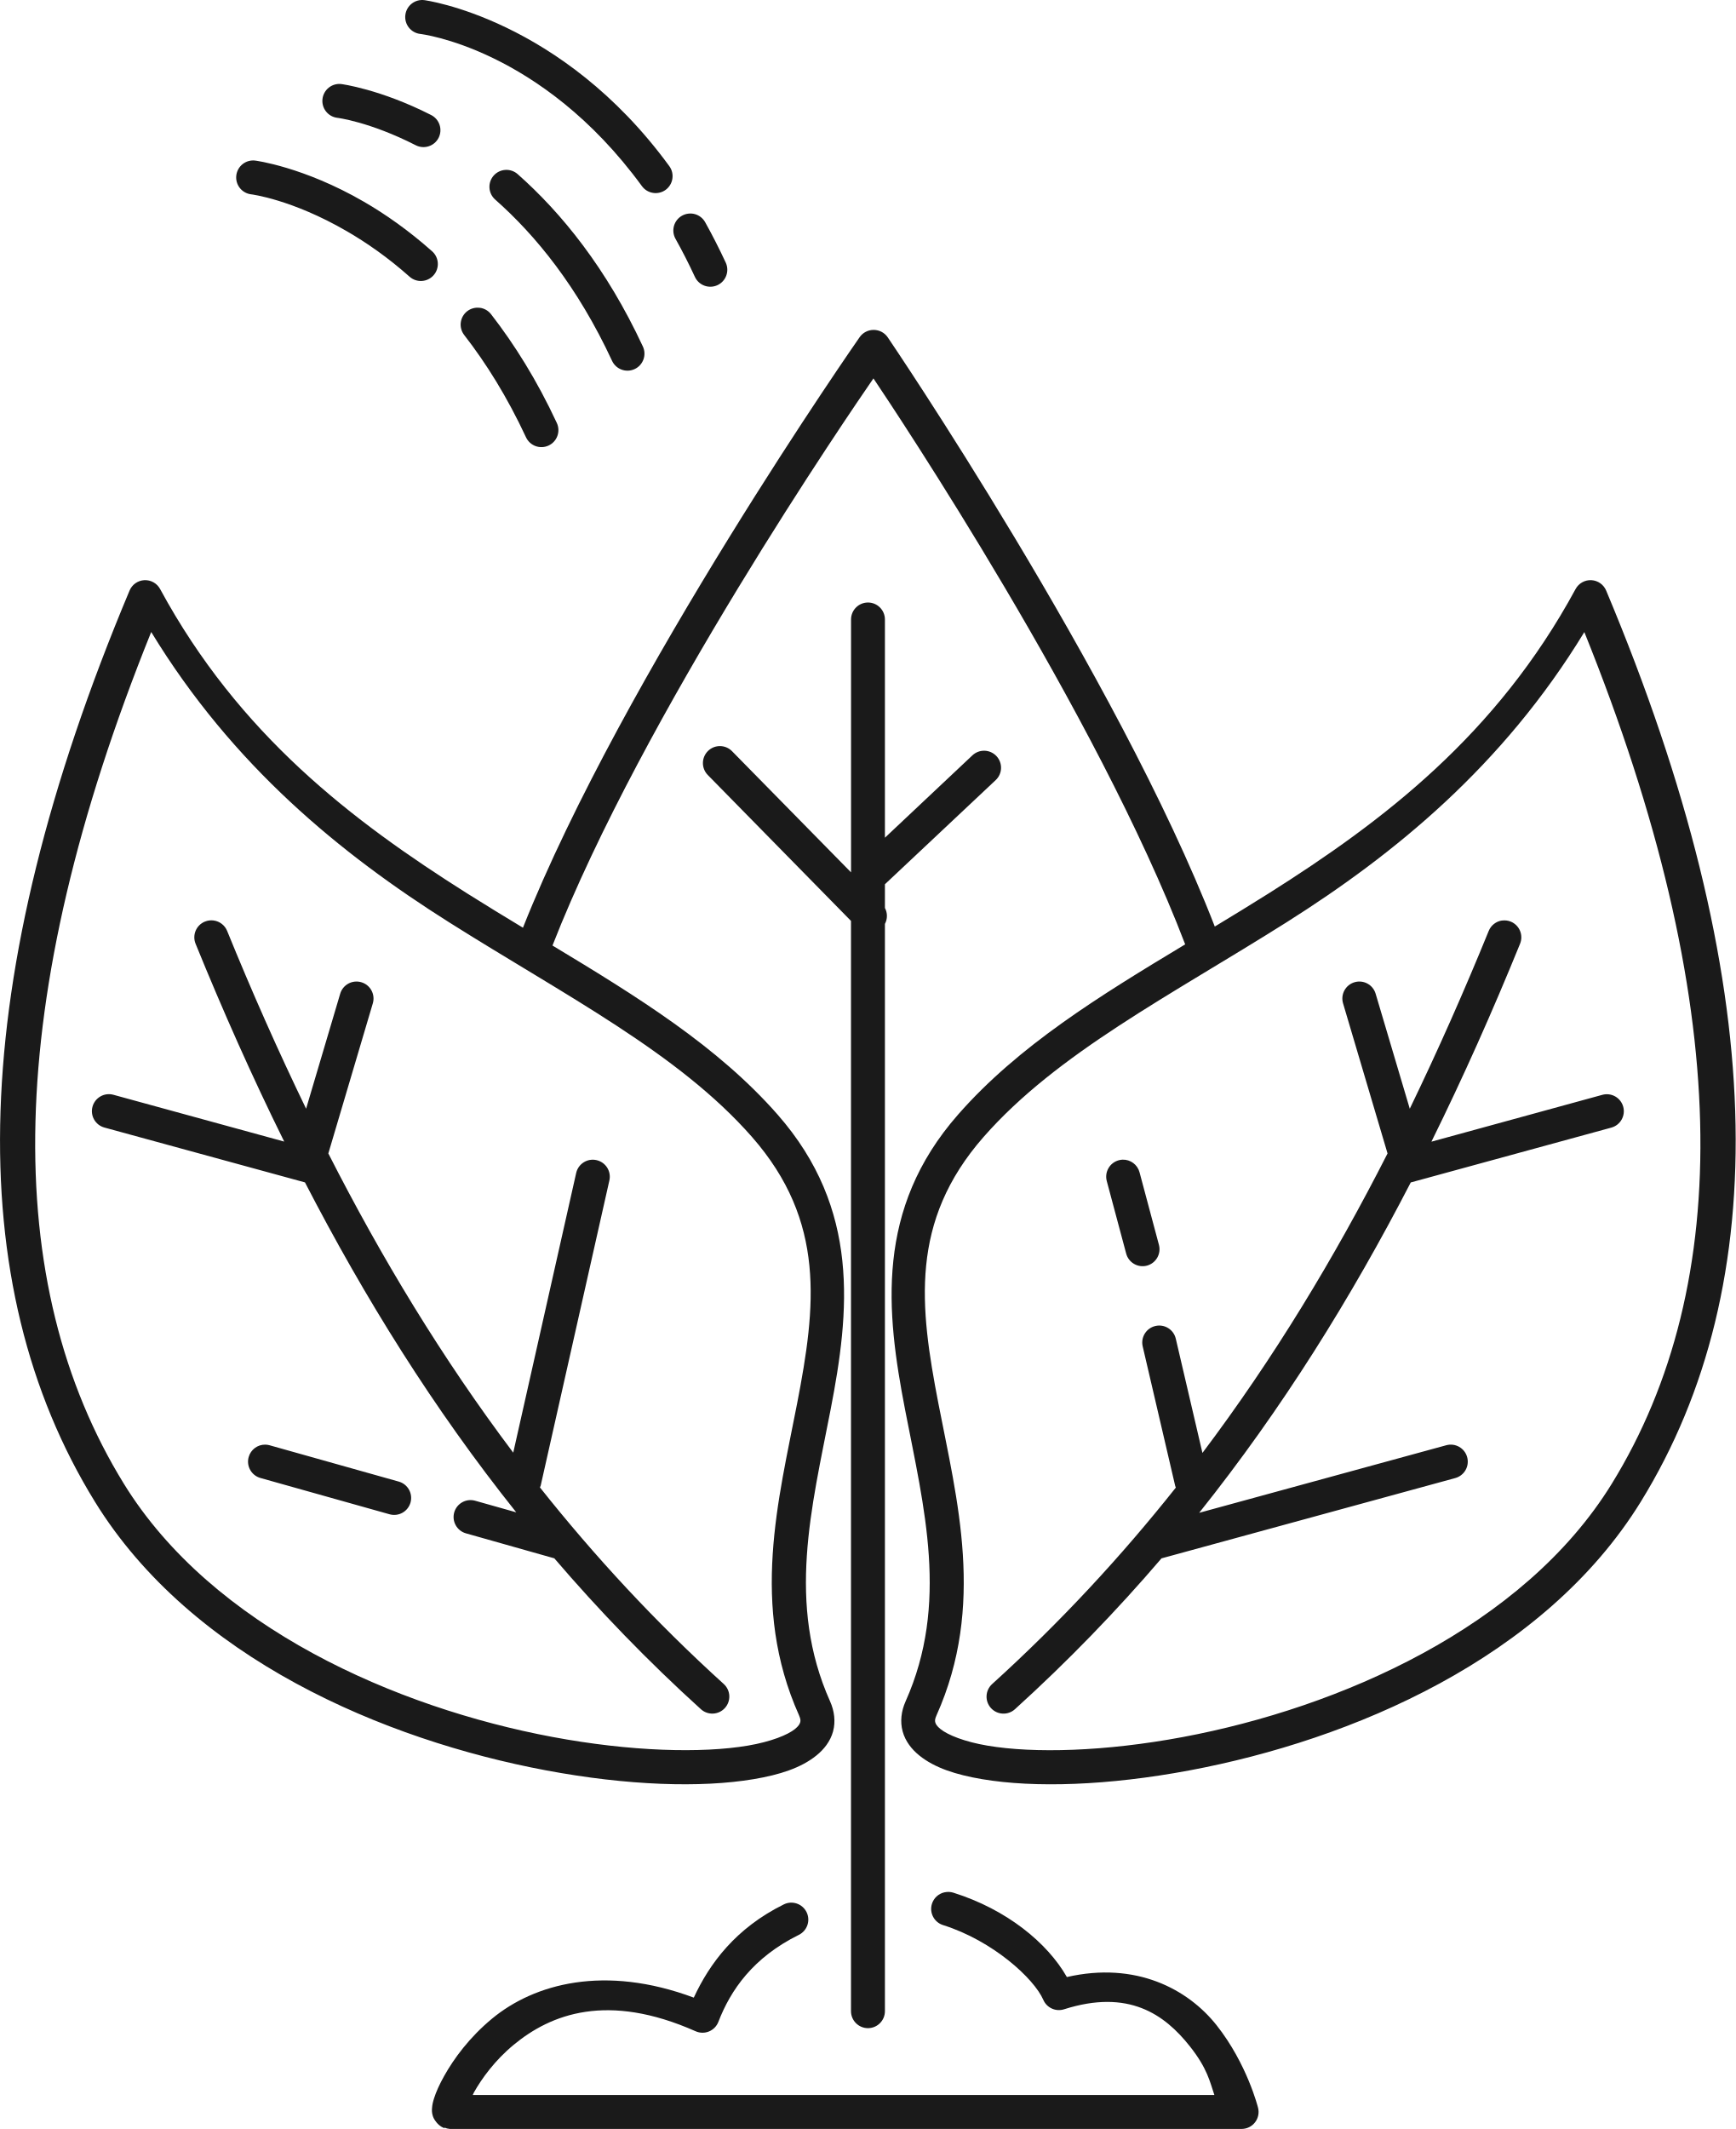
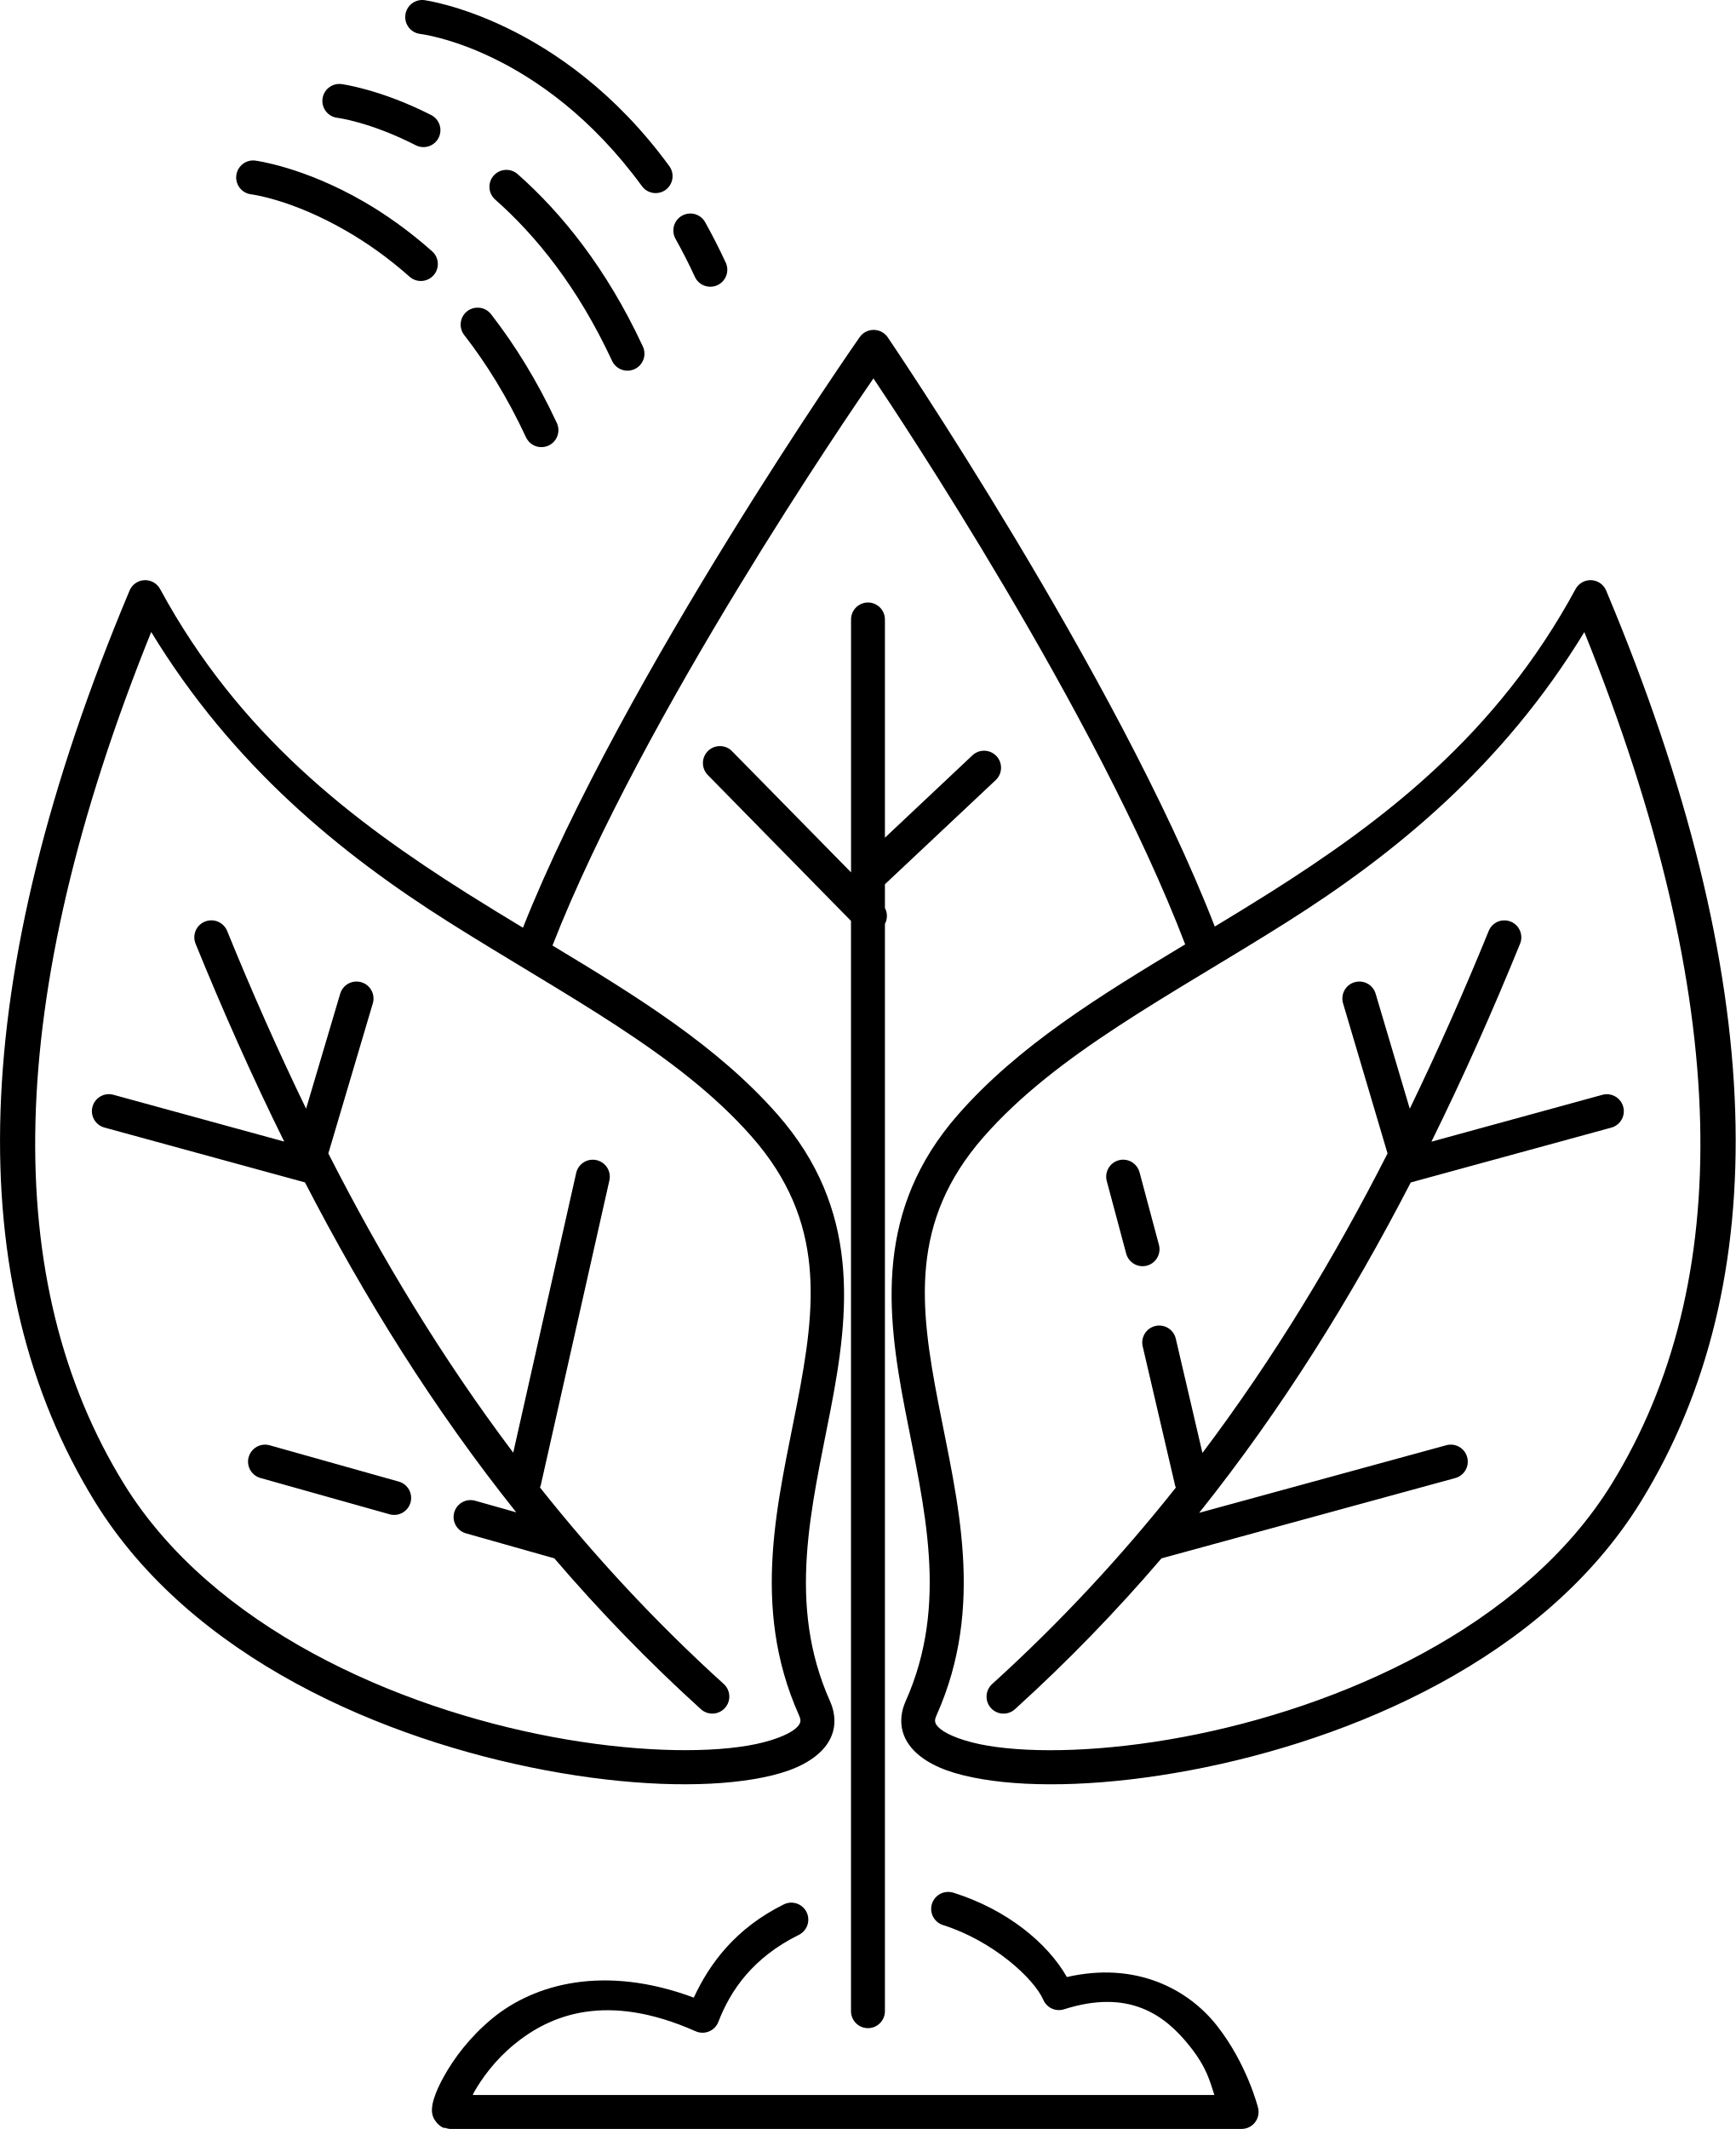
<svg xmlns="http://www.w3.org/2000/svg" width="35.759" height="43.855" viewBox="0 0 35.759 43.855" version="1.1" id="svg1" xml:space="preserve">
  <defs id="defs1" />
  <g id="layer1" transform="translate(-146.2243,-70.70825)">
-     <path id="path2" style="color:#000000;fill:#1a1a1a;stroke-linecap:round;stroke-linejoin:round;-inkscape-stroke:none;paint-order:stroke fill markers" d="m 154.967,70.711 a 0.35,0.35 0 0 0 -0.391,0.305 0.35,0.35 0 0 0 0.305,0.391 c 0,0 2.489,0.286 4.57,3.136 a 0.35,0.35 0 0 0 0.488,0.076 0.35,0.35 0 0 0 0.076,-0.488 c -2.228,-3.052 -5.049,-3.42 -5.049,-3.42 z m -1.707,1.729 a 0.35,0.35 0 0 0 -0.391,0.305 0.35,0.35 0 0 0 0.304,0.39 c 0,0 0.66,0.078 1.617,0.565 a 0.35,0.35 0 0 0 0.471,-0.152 0.35,0.35 0 0 0 -0.155,-0.471 c -1.05,-0.534 -1.847,-0.637 -1.847,-0.637 z m -1.776,1.576 a 0.35,0.35 0 0 0 -0.391,0.305 0.35,0.35 0 0 0 0.305,0.39 c 0,0 0.834,0.1 1.972,0.76 0.406,0.235 0.846,0.54 1.293,0.937 a 0.35,0.35 0 0 0 0.494,-0.029 0.35,0.35 0 0 0 -0.029,-0.494 c -0.484,-0.43 -0.963,-0.765 -1.407,-1.022 -1.245,-0.721 -2.238,-0.847 -2.238,-0.847 z m 5.153,0.192 a 0.35,0.35 0 0 0 -0.241,0.117 0.35,0.35 0 0 0 0.031,0.494 c 0.837,0.739 1.7,1.798 2.408,3.322 a 0.35,0.35 0 0 0 0.465,0.17 0.35,0.35 0 0 0 0.17,-0.465 c -0.748,-1.609 -1.674,-2.75 -2.58,-3.551 a 0.35,0.35 0 0 0 -0.253,-0.087 z m 3.77,0.901 a 0.35,0.35 0 0 0 -0.13,0.042 0.35,0.35 0 0 0 -0.135,0.476 c 0.138,0.247 0.272,0.508 0.4,0.785 a 0.35,0.35 0 0 0 0.465,0.17 0.35,0.35 0 0 0 0.17,-0.465 c -0.136,-0.292 -0.278,-0.57 -0.424,-0.832 a 0.35,0.35 0 0 0 -0.211,-0.166 0.35,0.35 0 0 0 -0.136,-0.01 z m -4.299,1.94 a 0.35,0.35 0 0 0 -0.258,0.07 0.35,0.35 0 0 0 -0.06,0.492 c 0.45,0.579 0.884,1.272 1.272,2.105 a 0.35,0.35 0 0 0 0.465,0.17 0.35,0.35 0 0 0 0.17,-0.465 c -0.409,-0.88 -0.873,-1.619 -1.355,-2.24 a 0.35,0.35 0 0 0 -0.232,-0.133 z m 8.117,0.455 a 0.35,0.35 0 0 0 -0.289,0.15 c 0,0 -4.883,6.99 -6.937,12.164 -0.382,-0.231 -0.765,-0.464 -1.149,-0.706 -2.361,-1.491 -4.698,-3.265 -6.326,-6.269 a 0.35,0.35 0 0 0 -0.326,-0.184 h -5.2e-4 a 0.35,0.35 0 0 0 -0.304,0.215 c -3.377,8.04 -3.474,14.289 -0.715,18.766 1.99,3.229 5.96,4.911 9.303,5.537 1.672,0.313 3.187,0.362 4.27,0.18 0.541,-0.091 0.977,-0.232 1.293,-0.487 0.158,-0.127 0.289,-0.294 0.344,-0.496 0.055,-0.202 0.027,-0.423 -0.061,-0.619 -0.9,-2.012 -0.381,-3.987 0.01,-6.008 0.391,-2.021 0.619,-4.13 -1.092,-6.08 -1.236,-1.408 -2.891,-2.429 -4.638,-3.482 1.857,-4.751 6.135,-10.989 6.613,-11.682 0.468,0.697 4.601,6.892 6.423,11.658 -1.762,1.061 -3.434,2.087 -4.679,3.506 -1.711,1.949 -1.483,4.058 -1.092,6.08 0.391,2.021 0.909,3.996 0.01,6.008 -0.088,0.196 -0.116,0.417 -0.06,0.619 0.055,0.202 0.186,0.369 0.344,0.496 0.316,0.255 0.752,0.395 1.293,0.487 1.082,0.183 2.598,0.133 4.27,-0.18 3.343,-0.626 7.313,-2.308 9.303,-5.537 2.759,-4.477 2.662,-10.725 -0.715,-18.766 a 0.35,0.35 0 0 0 -0.305,-0.215 0.35,0.35 0 0 0 -0.326,0.184 c -1.628,3.005 -3.963,4.779 -6.324,6.269 -0.37,0.234 -0.741,0.459 -1.109,0.682 -2.014,-5.187 -6.737,-12.135 -6.737,-12.135 a 0.35,0.35 0 0 0 -0.289,-0.155 z m -0.117,5.615 a 0.35,0.35 0 0 0 -0.349,0.35 v 5.209 l -2.452,-2.496 a 0.35,0.35 0 0 0 -0.494,-0.006 0.35,0.35 0 0 0 -0.006,0.496 l 2.951,3.006 v 22.458 a 0.35,0.35 0 0 0 0.349,0.35 0.35,0.35 0 0 0 0.35,-0.35 V 89.74 a 0.35,0.35 0 0 0 0,-0.329 v -0.488 l 2.283,-2.146 a 0.35,0.35 0 0 0 0.015,-0.494 0.35,0.35 0 0 0 -0.496,-0.015 l -1.802,1.696 v -4.495 a 0.35,0.35 0 0 0 -0.35,-0.35 z m -14.768,0.608 c 1.681,2.76 3.909,4.573 6.135,5.978 2.397,1.513 4.724,2.692 6.242,4.422 1.53,1.744 1.316,3.498 0.932,5.486 -0.384,1.988 -0.973,4.168 0.037,6.426 0.036,0.082 0.034,0.116 0.025,0.148 -0.009,0.032 -0.033,0.077 -0.107,0.137 -0.149,0.121 -0.494,0.261 -0.97,0.342 -0.952,0.161 -2.415,0.123 -4.024,-0.178 -3.216,-0.602 -7.008,-2.253 -8.834,-5.217 -2.534,-4.113 -2.51,-9.925 0.564,-17.545 z m 29.527,0 c 3.074,7.62 3.101,13.432 0.566,17.545 -1.826,2.964 -5.62,4.615 -8.836,5.217 -1.608,0.301 -3.071,0.339 -4.024,0.178 -0.476,-0.08 -0.822,-0.221 -0.971,-0.342 -0.075,-0.06 -0.099,-0.105 -0.107,-0.137 -0.009,-0.032 -0.011,-0.067 0.026,-0.148 1.01,-2.258 0.421,-4.438 0.037,-6.426 -0.384,-1.988 -0.598,-3.742 0.932,-5.486 1.518,-1.73 3.845,-2.909 6.243,-4.422 2.226,-1.406 4.453,-3.218 6.135,-5.978 z m -28.241,5.942 a 0.35,0.35 0 0 0 -0.179,0.023 v -5.17e-4 a 0.35,0.35 0 0 0 -0.193,0.457 c 0.562,1.38 1.166,2.74 1.826,4.075 l -3.519,-0.964 a 0.35,0.35 0 0 0 -0.431,0.246 0.35,0.35 0 0 0 0.246,0.429 l 4.132,1.13 c 1.227,2.374 2.644,4.656 4.353,6.796 l -0.847,-0.239 a 0.35,0.35 0 0 0 -0.431,0.24 0.35,0.35 0 0 0 0.242,0.432 l 1.811,0.512 a 0.35,0.35 0 0 0 0.009,0.002 c 0.923,1.077 1.925,2.116 3.02,3.108 a 0.35,0.35 0 0 0 0.494,-0.023 0.35,0.35 0 0 0 -0.023,-0.496 c -1.408,-1.276 -2.661,-2.631 -3.787,-4.049 a 0.35,0.35 0 0 0 0.015,-0.035 l 1.416,-6.289 a 0.35,0.35 0 0 0 -0.266,-0.418 0.35,0.35 0 0 0 -0.418,0.264 l -1.297,5.762 c -1.47,-1.952 -2.717,-4.017 -3.81,-6.164 a 0.35,0.35 0 0 0 0.001,-0.002 l 0.916,-3.09 a 0.35,0.35 0 0 0 -0.236,-0.434 0.35,0.35 0 0 0 -0.436,0.235 l -0.703,2.37 c -0.581,-1.2 -1.122,-2.422 -1.627,-3.663 a 0.35,0.35 0 0 0 -0.276,-0.214 z m 26.548,0 a 0.35,0.35 0 0 0 -0.276,0.214 c -0.506,1.241 -1.046,2.463 -1.627,3.664 l -0.704,-2.371 a 0.35,0.35 0 0 0 -0.434,-0.235 0.35,0.35 0 0 0 -0.237,0.434 l 0.916,3.09 a 0.35,0.35 0 0 0 0.001,0.003 c -1.094,2.149 -2.342,4.216 -3.814,6.169 l -0.549,-2.353 a 0.35,0.35 0 0 0 -0.42,-0.262 0.35,0.35 0 0 0 -0.262,0.42 l 0.67,2.875 a 0.35,0.35 0 0 0 0.013,0.034 c -1.125,1.417 -2.377,2.771 -3.784,4.046 a 0.35,0.35 0 0 0 -0.025,0.496 0.35,0.35 0 0 0 0.494,0.023 c 1.095,-0.992 2.098,-2.031 3.021,-3.109 a 0.35,0.35 0 0 0 0.007,-5.2e-4 l 6.045,-1.652 a 0.35,0.35 0 0 0 0.244,-0.432 0.35,0.35 0 0 0 -0.43,-0.244 l -5.091,1.392 c 1.711,-2.143 3.131,-4.428 4.359,-6.805 l 4.134,-1.13 a 0.35,0.35 0 0 0 0.244,-0.429 0.35,0.35 0 0 0 -0.43,-0.246 l -3.522,0.965 c 0.659,-1.335 1.264,-2.696 1.826,-4.076 a 0.35,0.35 0 0 0 -0.191,-0.457 0.35,0.35 0 0 0 -0.179,-0.022 z m -7.821,4.927 a 0.35,0.35 0 0 0 -0.077,0.012 0.35,0.35 0 0 0 -0.248,0.429 l 0.4,1.494 a 0.35,0.35 0 0 0 0.427,0.248 0.35,0.35 0 0 0 0.248,-0.427 l -0.4,-1.496 a 0.35,0.35 0 0 0 -0.35,-0.26 z m -17.664,5.87 a 0.35,0.35 0 0 0 -0.341,0.255 0.35,0.35 0 0 0 0.242,0.432 l 2.662,0.748 a 0.35,0.35 0 0 0 0.431,-0.244 0.35,0.35 0 0 0 -0.244,-0.43 l -2.66,-0.748 a 0.35,0.35 0 0 0 -0.09,-0.013 z m 13.994,9.222 a 0.35,0.35 0 0 0 -0.257,0.236 0.35,0.35 0 0 0 0.229,0.439 c 1.026,0.323 1.875,1.101 2.066,1.541 a 0.35,0.35 0 0 0 0.428,0.193 c 1.327,-0.422 2.069,0.104 2.59,0.762 0.364,0.459 0.413,0.732 0.506,1.004 h -15.28 c 0.011,-0.021 0.011,-0.03 0.024,-0.053 0.161,-0.287 0.434,-0.663 0.818,-0.98 0.767,-0.635 1.933,-1.086 3.75,-0.28 a 0.35,0.35 0 0 0 0.469,-0.195 c 0.252,-0.653 0.713,-1.324 1.658,-1.791 a 0.35,0.35 0 0 0 0.158,-0.469 0.35,0.35 0 0 0 -0.469,-0.158 c -0.991,0.49 -1.528,1.216 -1.854,1.92 -1.839,-0.685 -3.287,-0.287 -4.158,0.434 -0.464,0.384 -0.785,0.822 -0.984,1.178 -0.1,0.178 -0.169,0.333 -0.211,0.467 -0.021,0.067 -0.036,0.126 -0.041,0.205 -0.002,0.04 -0.005,0.085 0.018,0.158 0.007,0.024 0.022,0.053 0.042,0.084 a 0.35,0.35 0 0 0 0.009,0.012 c 0.029,0.042 0.067,0.085 0.118,0.117 a 0.35,0.35 0 0 0 0.008,0.005 c 0.022,0.013 0.044,0.024 0.07,0.032 l -0.012,-0.017 a 0.35,0.35 0 0 0 0.114,0.03 h 16.313 a 0.35,0.35 0 0 0 0.34,-0.436 c 0,0 -0.223,-0.903 -0.855,-1.701 -0.591,-0.745 -1.663,-1.318 -3.084,-0.992 -0.403,-0.706 -1.239,-1.392 -2.34,-1.738 a 0.35,0.35 0 0 0 -0.18,-0.007 z" />
+     <path id="path2" style="color:#000000;fill:#000000;stroke-linecap:round;stroke-linejoin:round;-inkscape-stroke:none;paint-order:stroke fill markers" d="m 154.967,70.711 a 0.35,0.35 0 0 0 -0.391,0.305 0.35,0.35 0 0 0 0.305,0.391 c 0,0 2.489,0.286 4.57,3.136 a 0.35,0.35 0 0 0 0.488,0.076 0.35,0.35 0 0 0 0.076,-0.488 c -2.228,-3.052 -5.049,-3.42 -5.049,-3.42 z m -1.707,1.729 a 0.35,0.35 0 0 0 -0.391,0.305 0.35,0.35 0 0 0 0.304,0.39 c 0,0 0.66,0.078 1.617,0.565 a 0.35,0.35 0 0 0 0.471,-0.152 0.35,0.35 0 0 0 -0.155,-0.471 c -1.05,-0.534 -1.847,-0.637 -1.847,-0.637 z m -1.776,1.576 a 0.35,0.35 0 0 0 -0.391,0.305 0.35,0.35 0 0 0 0.305,0.39 c 0,0 0.834,0.1 1.972,0.76 0.406,0.235 0.846,0.54 1.293,0.937 a 0.35,0.35 0 0 0 0.494,-0.029 0.35,0.35 0 0 0 -0.029,-0.494 c -0.484,-0.43 -0.963,-0.765 -1.407,-1.022 -1.245,-0.721 -2.238,-0.847 -2.238,-0.847 z m 5.153,0.192 a 0.35,0.35 0 0 0 -0.241,0.117 0.35,0.35 0 0 0 0.031,0.494 c 0.837,0.739 1.7,1.798 2.408,3.322 a 0.35,0.35 0 0 0 0.465,0.17 0.35,0.35 0 0 0 0.17,-0.465 c -0.748,-1.609 -1.674,-2.75 -2.58,-3.551 a 0.35,0.35 0 0 0 -0.253,-0.087 z m 3.77,0.901 a 0.35,0.35 0 0 0 -0.13,0.042 0.35,0.35 0 0 0 -0.135,0.476 c 0.138,0.247 0.272,0.508 0.4,0.785 a 0.35,0.35 0 0 0 0.465,0.17 0.35,0.35 0 0 0 0.17,-0.465 c -0.136,-0.292 -0.278,-0.57 -0.424,-0.832 a 0.35,0.35 0 0 0 -0.211,-0.166 0.35,0.35 0 0 0 -0.136,-0.01 z m -4.299,1.94 a 0.35,0.35 0 0 0 -0.258,0.07 0.35,0.35 0 0 0 -0.06,0.492 c 0.45,0.579 0.884,1.272 1.272,2.105 a 0.35,0.35 0 0 0 0.465,0.17 0.35,0.35 0 0 0 0.17,-0.465 c -0.409,-0.88 -0.873,-1.619 -1.355,-2.24 a 0.35,0.35 0 0 0 -0.232,-0.133 z m 8.117,0.455 a 0.35,0.35 0 0 0 -0.289,0.15 c 0,0 -4.883,6.99 -6.937,12.164 -0.382,-0.231 -0.765,-0.464 -1.149,-0.706 -2.361,-1.491 -4.698,-3.265 -6.326,-6.269 a 0.35,0.35 0 0 0 -0.326,-0.184 h -5.2e-4 a 0.35,0.35 0 0 0 -0.304,0.215 c -3.377,8.04 -3.474,14.289 -0.715,18.766 1.99,3.229 5.96,4.911 9.303,5.537 1.672,0.313 3.187,0.362 4.27,0.18 0.541,-0.091 0.977,-0.232 1.293,-0.487 0.158,-0.127 0.289,-0.294 0.344,-0.496 0.055,-0.202 0.027,-0.423 -0.061,-0.619 -0.9,-2.012 -0.381,-3.987 0.01,-6.008 0.391,-2.021 0.619,-4.13 -1.092,-6.08 -1.236,-1.408 -2.891,-2.429 -4.638,-3.482 1.857,-4.751 6.135,-10.989 6.613,-11.682 0.468,0.697 4.601,6.892 6.423,11.658 -1.762,1.061 -3.434,2.087 -4.679,3.506 -1.711,1.949 -1.483,4.058 -1.092,6.08 0.391,2.021 0.909,3.996 0.01,6.008 -0.088,0.196 -0.116,0.417 -0.06,0.619 0.055,0.202 0.186,0.369 0.344,0.496 0.316,0.255 0.752,0.395 1.293,0.487 1.082,0.183 2.598,0.133 4.27,-0.18 3.343,-0.626 7.313,-2.308 9.303,-5.537 2.759,-4.477 2.662,-10.725 -0.715,-18.766 a 0.35,0.35 0 0 0 -0.305,-0.215 0.35,0.35 0 0 0 -0.326,0.184 c -1.628,3.005 -3.963,4.779 -6.324,6.269 -0.37,0.234 -0.741,0.459 -1.109,0.682 -2.014,-5.187 -6.737,-12.135 -6.737,-12.135 a 0.35,0.35 0 0 0 -0.289,-0.155 z m -0.117,5.615 a 0.35,0.35 0 0 0 -0.349,0.35 v 5.209 l -2.452,-2.496 a 0.35,0.35 0 0 0 -0.494,-0.006 0.35,0.35 0 0 0 -0.006,0.496 l 2.951,3.006 v 22.458 a 0.35,0.35 0 0 0 0.349,0.35 0.35,0.35 0 0 0 0.35,-0.35 V 89.74 a 0.35,0.35 0 0 0 0,-0.329 v -0.488 l 2.283,-2.146 a 0.35,0.35 0 0 0 0.015,-0.494 0.35,0.35 0 0 0 -0.496,-0.015 l -1.802,1.696 v -4.495 a 0.35,0.35 0 0 0 -0.35,-0.35 z m -14.768,0.608 c 1.681,2.76 3.909,4.573 6.135,5.978 2.397,1.513 4.724,2.692 6.242,4.422 1.53,1.744 1.316,3.498 0.932,5.486 -0.384,1.988 -0.973,4.168 0.037,6.426 0.036,0.082 0.034,0.116 0.025,0.148 -0.009,0.032 -0.033,0.077 -0.107,0.137 -0.149,0.121 -0.494,0.261 -0.97,0.342 -0.952,0.161 -2.415,0.123 -4.024,-0.178 -3.216,-0.602 -7.008,-2.253 -8.834,-5.217 -2.534,-4.113 -2.51,-9.925 0.564,-17.545 z m 29.527,0 c 3.074,7.62 3.101,13.432 0.566,17.545 -1.826,2.964 -5.62,4.615 -8.836,5.217 -1.608,0.301 -3.071,0.339 -4.024,0.178 -0.476,-0.08 -0.822,-0.221 -0.971,-0.342 -0.075,-0.06 -0.099,-0.105 -0.107,-0.137 -0.009,-0.032 -0.011,-0.067 0.026,-0.148 1.01,-2.258 0.421,-4.438 0.037,-6.426 -0.384,-1.988 -0.598,-3.742 0.932,-5.486 1.518,-1.73 3.845,-2.909 6.243,-4.422 2.226,-1.406 4.453,-3.218 6.135,-5.978 z m -28.241,5.942 a 0.35,0.35 0 0 0 -0.179,0.023 v -5.17e-4 a 0.35,0.35 0 0 0 -0.193,0.457 c 0.562,1.38 1.166,2.74 1.826,4.075 l -3.519,-0.964 a 0.35,0.35 0 0 0 -0.431,0.246 0.35,0.35 0 0 0 0.246,0.429 l 4.132,1.13 c 1.227,2.374 2.644,4.656 4.353,6.796 l -0.847,-0.239 a 0.35,0.35 0 0 0 -0.431,0.24 0.35,0.35 0 0 0 0.242,0.432 l 1.811,0.512 a 0.35,0.35 0 0 0 0.009,0.002 c 0.923,1.077 1.925,2.116 3.02,3.108 a 0.35,0.35 0 0 0 0.494,-0.023 0.35,0.35 0 0 0 -0.023,-0.496 c -1.408,-1.276 -2.661,-2.631 -3.787,-4.049 a 0.35,0.35 0 0 0 0.015,-0.035 l 1.416,-6.289 a 0.35,0.35 0 0 0 -0.266,-0.418 0.35,0.35 0 0 0 -0.418,0.264 l -1.297,5.762 c -1.47,-1.952 -2.717,-4.017 -3.81,-6.164 a 0.35,0.35 0 0 0 0.001,-0.002 l 0.916,-3.09 a 0.35,0.35 0 0 0 -0.236,-0.434 0.35,0.35 0 0 0 -0.436,0.235 l -0.703,2.37 c -0.581,-1.2 -1.122,-2.422 -1.627,-3.663 a 0.35,0.35 0 0 0 -0.276,-0.214 z m 26.548,0 a 0.35,0.35 0 0 0 -0.276,0.214 c -0.506,1.241 -1.046,2.463 -1.627,3.664 l -0.704,-2.371 a 0.35,0.35 0 0 0 -0.434,-0.235 0.35,0.35 0 0 0 -0.237,0.434 l 0.916,3.09 a 0.35,0.35 0 0 0 0.001,0.003 c -1.094,2.149 -2.342,4.216 -3.814,6.169 l -0.549,-2.353 a 0.35,0.35 0 0 0 -0.42,-0.262 0.35,0.35 0 0 0 -0.262,0.42 l 0.67,2.875 a 0.35,0.35 0 0 0 0.013,0.034 c -1.125,1.417 -2.377,2.771 -3.784,4.046 a 0.35,0.35 0 0 0 -0.025,0.496 0.35,0.35 0 0 0 0.494,0.023 c 1.095,-0.992 2.098,-2.031 3.021,-3.109 a 0.35,0.35 0 0 0 0.007,-5.2e-4 l 6.045,-1.652 a 0.35,0.35 0 0 0 0.244,-0.432 0.35,0.35 0 0 0 -0.43,-0.244 l -5.091,1.392 c 1.711,-2.143 3.131,-4.428 4.359,-6.805 l 4.134,-1.13 a 0.35,0.35 0 0 0 0.244,-0.429 0.35,0.35 0 0 0 -0.43,-0.246 l -3.522,0.965 c 0.659,-1.335 1.264,-2.696 1.826,-4.076 a 0.35,0.35 0 0 0 -0.191,-0.457 0.35,0.35 0 0 0 -0.179,-0.022 z m -7.821,4.927 a 0.35,0.35 0 0 0 -0.077,0.012 0.35,0.35 0 0 0 -0.248,0.429 l 0.4,1.494 a 0.35,0.35 0 0 0 0.427,0.248 0.35,0.35 0 0 0 0.248,-0.427 l -0.4,-1.496 a 0.35,0.35 0 0 0 -0.35,-0.26 z m -17.664,5.87 a 0.35,0.35 0 0 0 -0.341,0.255 0.35,0.35 0 0 0 0.242,0.432 l 2.662,0.748 a 0.35,0.35 0 0 0 0.431,-0.244 0.35,0.35 0 0 0 -0.244,-0.43 l -2.66,-0.748 a 0.35,0.35 0 0 0 -0.09,-0.013 z m 13.994,9.222 a 0.35,0.35 0 0 0 -0.257,0.236 0.35,0.35 0 0 0 0.229,0.439 c 1.026,0.323 1.875,1.101 2.066,1.541 a 0.35,0.35 0 0 0 0.428,0.193 c 1.327,-0.422 2.069,0.104 2.59,0.762 0.364,0.459 0.413,0.732 0.506,1.004 h -15.28 c 0.011,-0.021 0.011,-0.03 0.024,-0.053 0.161,-0.287 0.434,-0.663 0.818,-0.98 0.767,-0.635 1.933,-1.086 3.75,-0.28 a 0.35,0.35 0 0 0 0.469,-0.195 c 0.252,-0.653 0.713,-1.324 1.658,-1.791 a 0.35,0.35 0 0 0 0.158,-0.469 0.35,0.35 0 0 0 -0.469,-0.158 c -0.991,0.49 -1.528,1.216 -1.854,1.92 -1.839,-0.685 -3.287,-0.287 -4.158,0.434 -0.464,0.384 -0.785,0.822 -0.984,1.178 -0.1,0.178 -0.169,0.333 -0.211,0.467 -0.021,0.067 -0.036,0.126 -0.041,0.205 -0.002,0.04 -0.005,0.085 0.018,0.158 0.007,0.024 0.022,0.053 0.042,0.084 a 0.35,0.35 0 0 0 0.009,0.012 c 0.029,0.042 0.067,0.085 0.118,0.117 a 0.35,0.35 0 0 0 0.008,0.005 c 0.022,0.013 0.044,0.024 0.07,0.032 l -0.012,-0.017 a 0.35,0.35 0 0 0 0.114,0.03 h 16.313 a 0.35,0.35 0 0 0 0.34,-0.436 c 0,0 -0.223,-0.903 -0.855,-1.701 -0.591,-0.745 -1.663,-1.318 -3.084,-0.992 -0.403,-0.706 -1.239,-1.392 -2.34,-1.738 a 0.35,0.35 0 0 0 -0.18,-0.007 z" />
  </g>
</svg>
